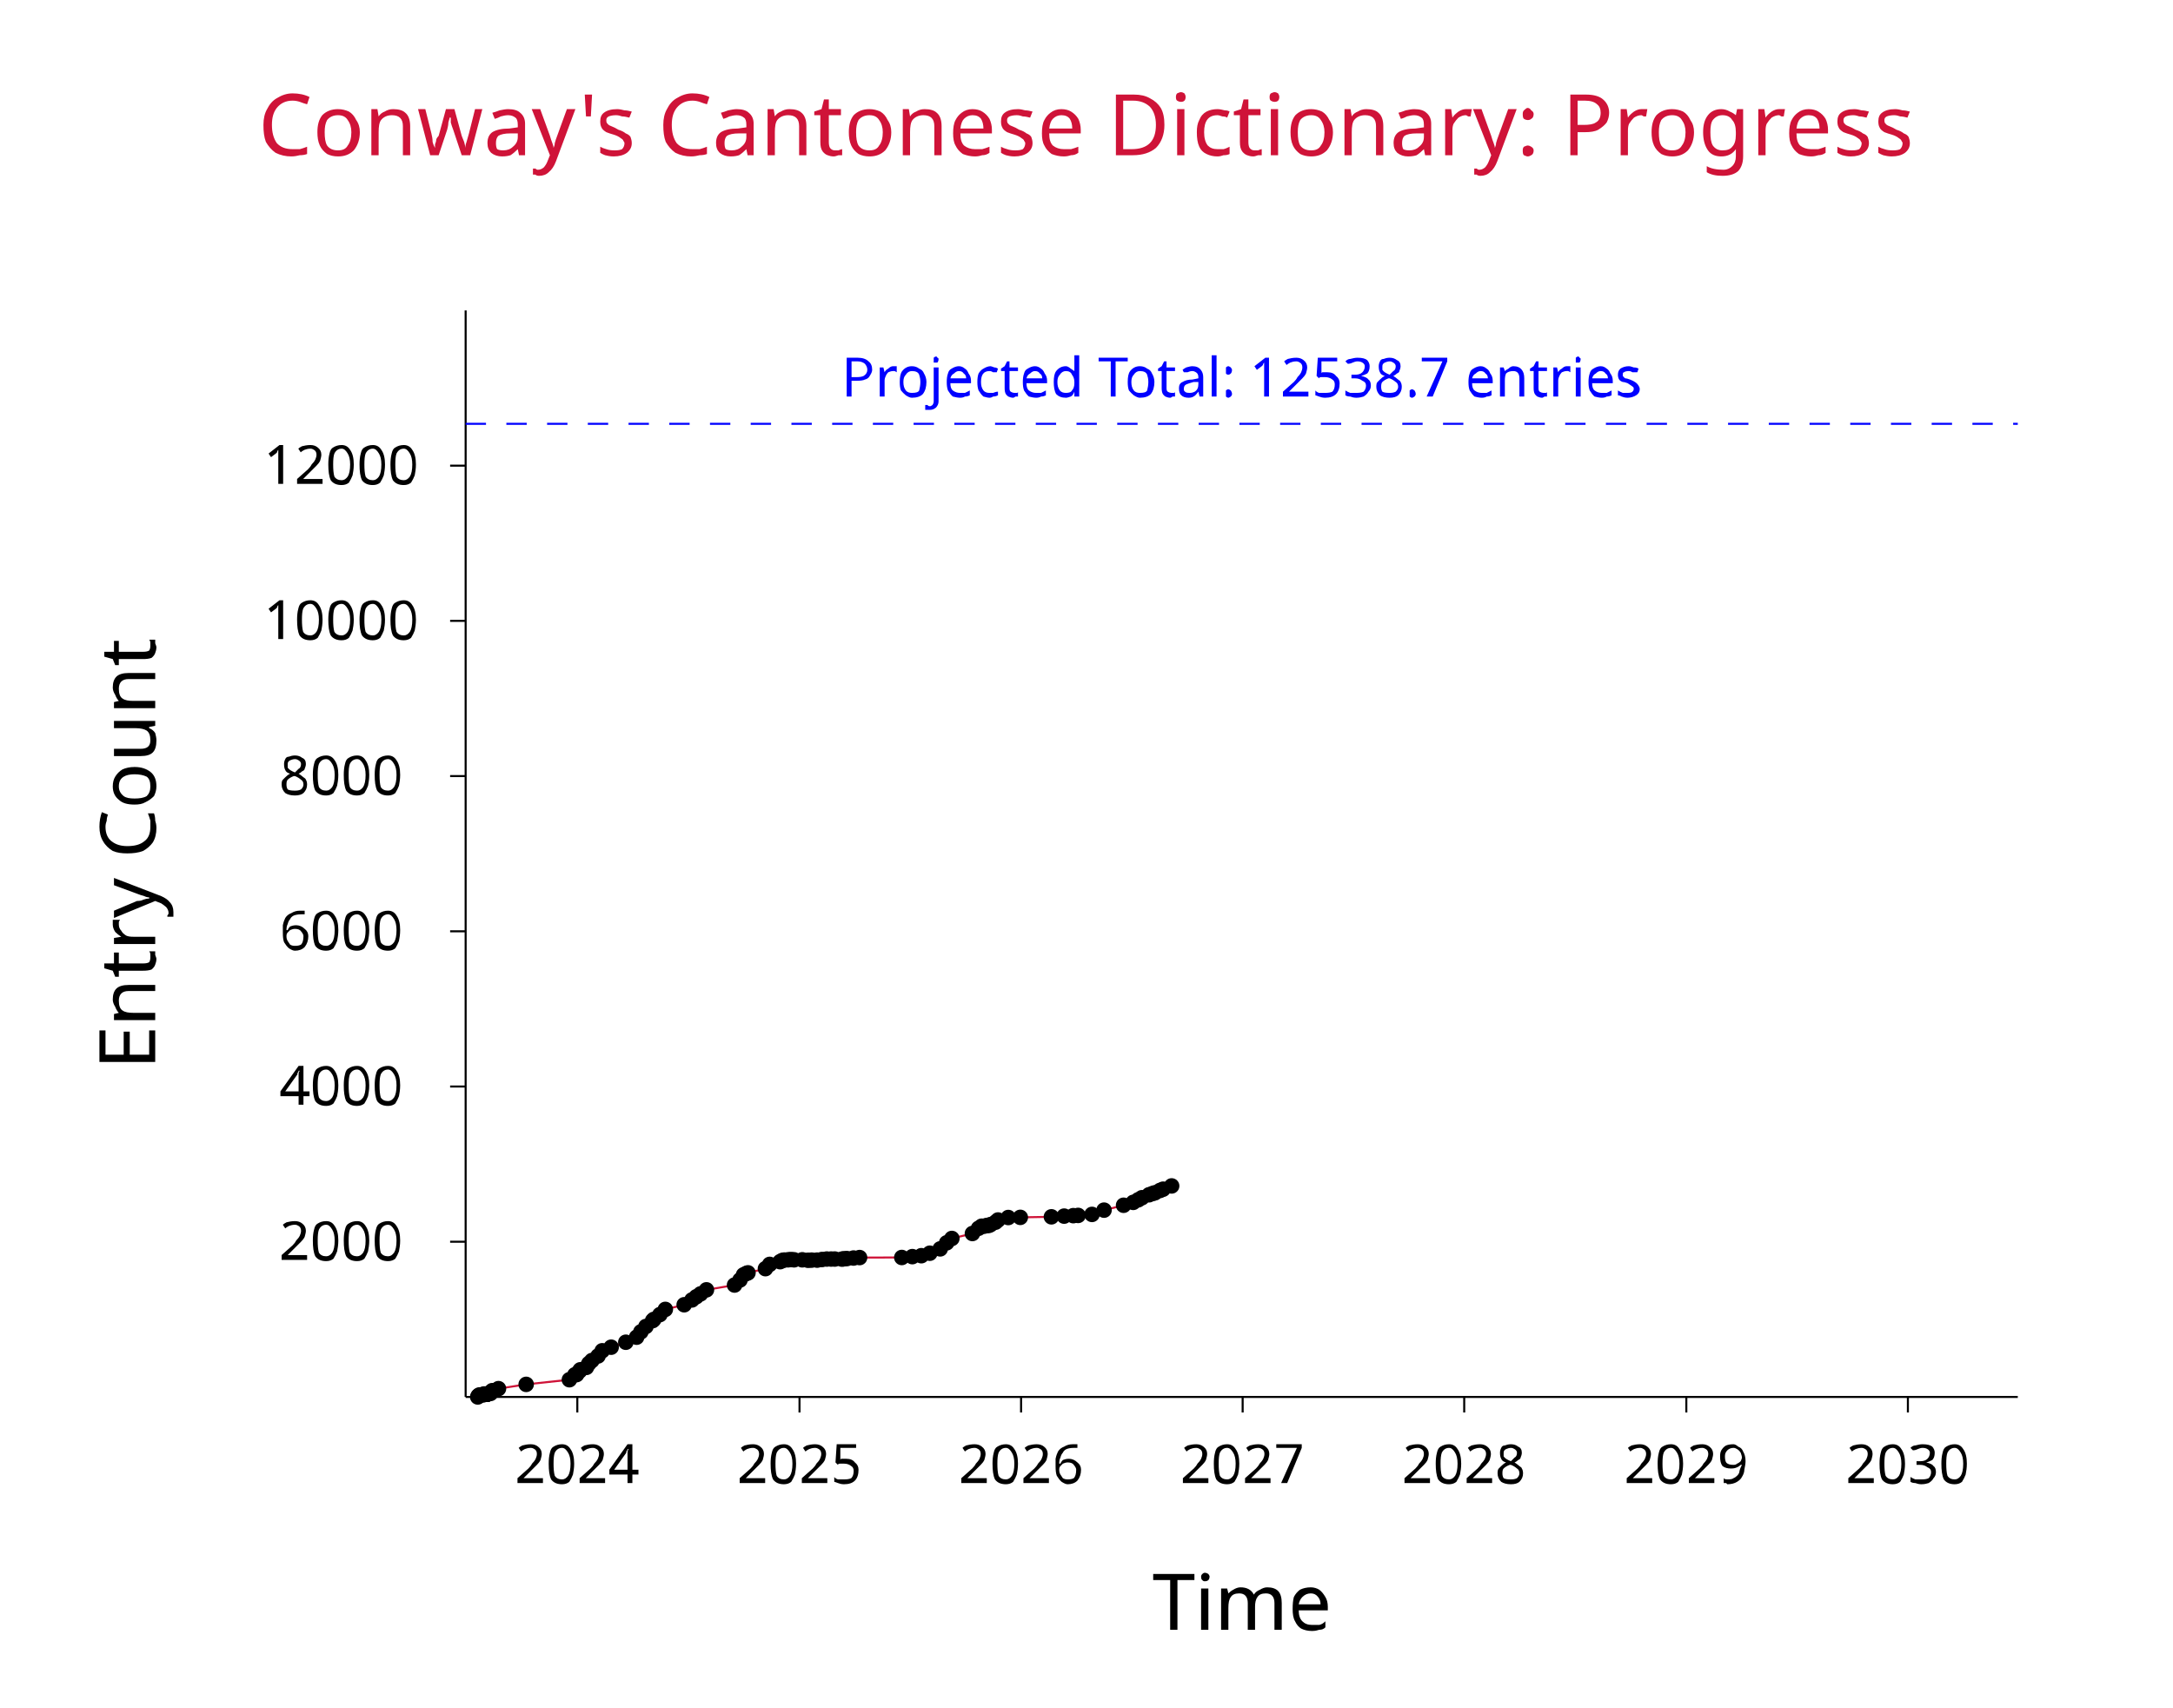
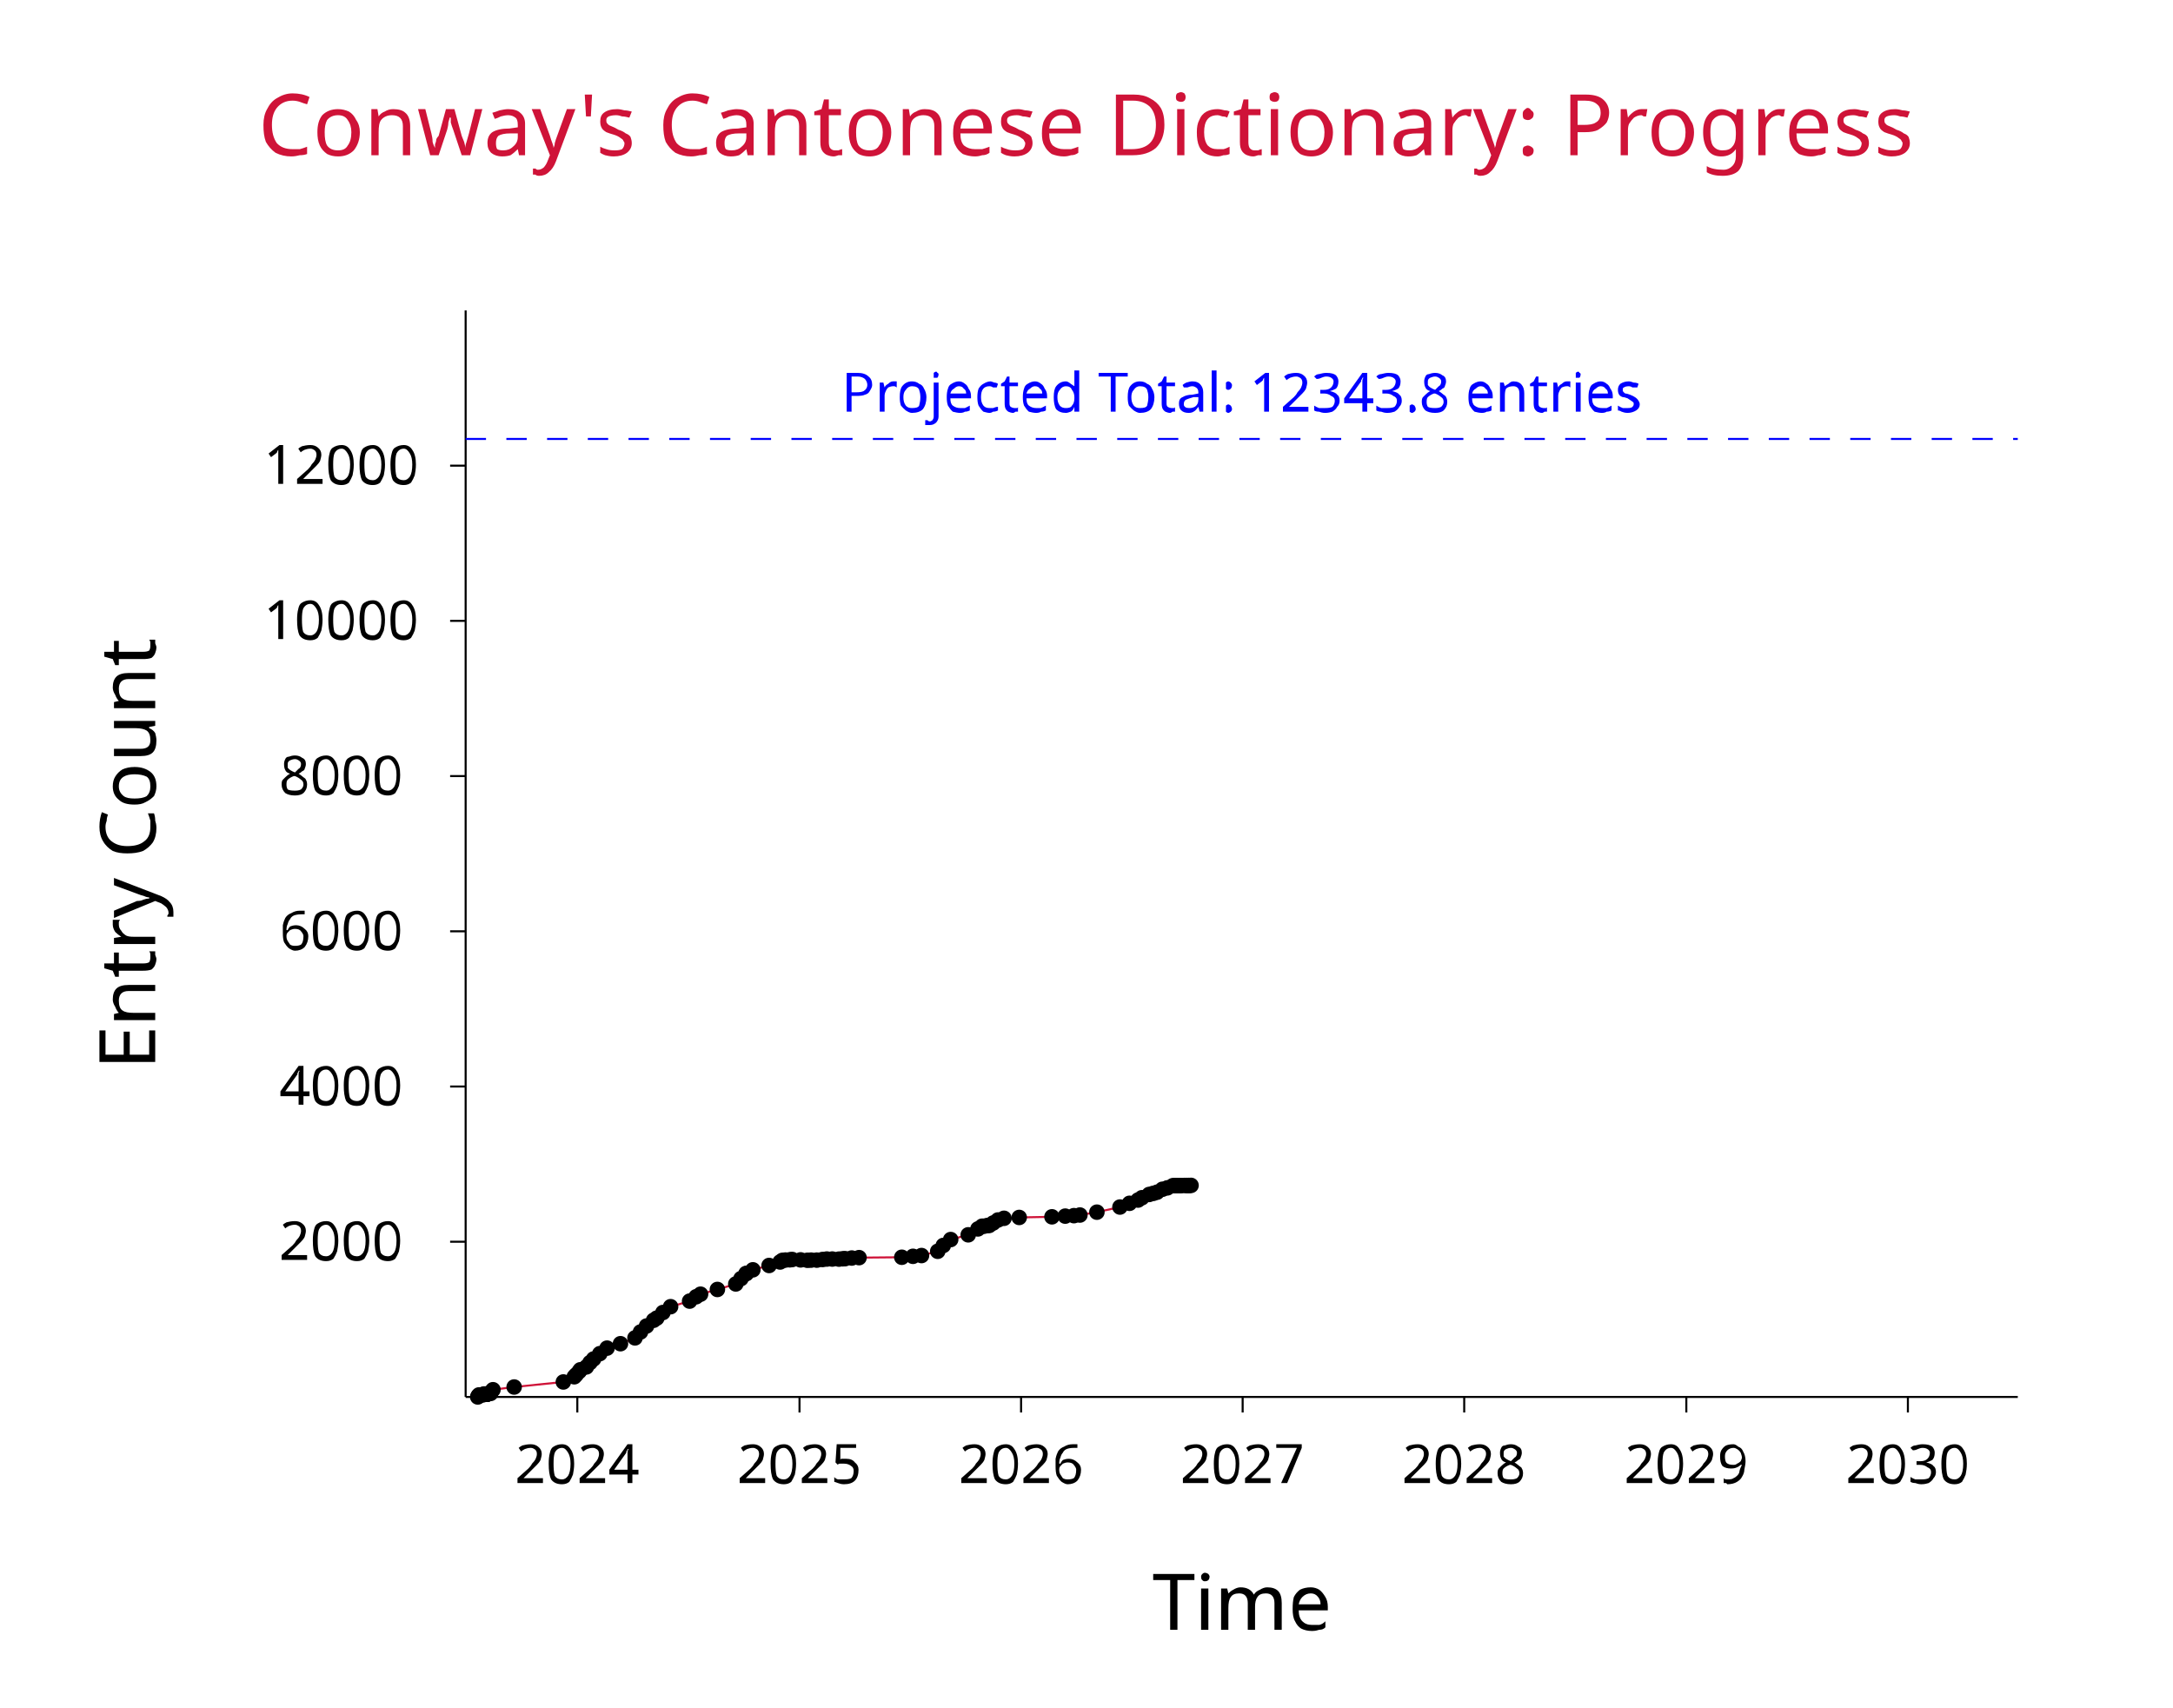
<svg xmlns="http://www.w3.org/2000/svg" viewBox="-6 -4 28 22" width="960px">
  <style>
circle:hover {fill: #cf1338}
circle {fill: black}
line, polyline {stroke: black; stroke-width: 0.104%}polyline {stroke: #cf1338}line.projected {stroke: blue; stroke-dasharray: 1.042%}
polyline {fill: none}text {font-family: sans-serif; font-size: 1px; text-anchor: middle}
text.projected {fill: blue; font-size: 0.7px}
text.tick {font-size: 0.7px}
text.title {fill: #cf1338; font-size: 1.1px}
</style>
  <text class="title" x="8" y="-2">Conway's Cantonese Dictionary: Progress</text>
  <line x1="0" y1="14" x2="20" y2="14" />
  <text x="10" y="14" dy="3em">Time</text>
  <line x1="1.439" y1="14" x2="1.439" y2="14.2" />
  <text class="tick" x="1.439" y="14.2" dy="1.3em">2024</text>
  <line x1="4.302" y1="14" x2="4.302" y2="14.2" />
  <text class="tick" x="4.302" y="14.2" dy="1.3em">2025</text>
  <line x1="7.157" y1="14" x2="7.157" y2="14.2" />
  <text class="tick" x="7.157" y="14.2" dy="1.3em">2026</text>
  <line x1="10.012" y1="14" x2="10.012" y2="14.2" />
  <text class="tick" x="10.012" y="14.2" dy="1.3em">2027</text>
  <line x1="12.867" y1="14" x2="12.867" y2="14.2" />
  <text class="tick" x="12.867" y="14.2" dy="1.3em">2028</text>
  <line x1="15.729" y1="14" x2="15.729" y2="14.2" />
  <text class="tick" x="15.729" y="14.2" dy="1.3em">2029</text>
  <line x1="18.584" y1="14" x2="18.584" y2="14.2" />
  <text class="tick" x="18.584" y="14.2" dy="1.3em">2030</text>
  <line x1="0" y1="14" x2="0" y2="0" />
  <text x="0" y="7" dy="-4em" transform="rotate(-90 0 7)">Entry Count</text>
  <line x1="0" y1="12" x2="-0.2" y2="12" />
  <text class="tick" x="-0.2" y="12" dx="-2em" dy="0.33em">2000</text>
  <line x1="0" y1="10" x2="-0.2" y2="10" />
  <text class="tick" x="-0.2" y="10" dx="-2em" dy="0.33em">4000</text>
  <line x1="0" y1="8" x2="-0.2" y2="8" />
  <text class="tick" x="-0.2" y="8" dx="-2em" dy="0.33em">6000</text>
  <line x1="0" y1="6" x2="-0.2" y2="6" />
  <text class="tick" x="-0.2" y="6" dx="-2em" dy="0.33em">8000</text>
  <line x1="0" y1="4" x2="-0.2" y2="4" />
  <text class="tick" x="-0.2" y="4" dx="-2em" dy="0.33em">10000</text>
  <line x1="0" y1="2" x2="-0.2" y2="2" />
  <text class="tick" x="-0.2" y="2" dx="-2em" dy="0.33em">12000</text>
-   <line class="projected" x1="0" y1="1.461" x2="20" y2="1.461" />
-   <text class="projected" x="10" y="1.461" dy="-0.5em">Projected Total: 12538.7 entries</text>
-   <polyline points="9.097,11.281 8.987,11.323 8.948,11.339 8.883,11.369 8.852,11.379 8.806,11.395 8.714,11.433 8.666,11.46 8.602,11.493 8.478,11.53 8.226,11.593 8.071,11.648 7.892,11.661 7.83,11.664 7.712,11.67 7.548,11.679 7.147,11.686 6.992,11.688 6.86,11.72 6.828,11.748 6.766,11.778 6.741,11.79 6.718,11.79 6.68,11.8 6.649,11.8 6.609,11.827 6.53,11.894 6.265,11.958 6.198,12.014 6.115,12.092 5.981,12.148 5.872,12.18 5.756,12.192 5.62,12.203 5.076,12.204 4.998,12.21 4.912,12.217 4.873,12.22 4.849,12.224 4.756,12.223 4.709,12.223 4.654,12.223 4.592,12.229 4.529,12.237 4.458,12.237 4.412,12.239 4.338,12.233 4.232,12.233 4.192,12.23 4.154,12.233 4.106,12.236 4.082,12.241 4.052,12.257 3.918,12.292 3.863,12.347 3.638,12.401 3.615,12.41 3.581,12.427 3.535,12.493 3.465,12.558 3.103,12.62 3.027,12.672 2.972,12.709 2.916,12.75 2.816,12.812 2.573,12.872 2.503,12.939 2.425,13.001 2.409,13.017 2.323,13.092 2.258,13.161 2.203,13.23 2.064,13.295 1.875,13.359 1.76,13.405 1.706,13.472 1.627,13.531 1.588,13.569 1.556,13.619 1.478,13.65 1.468,13.666 1.43,13.712 1.408,13.714 1.337,13.778 0.78,13.838 0.423,13.893 0.343,13.919 0.32,13.955 0.286,13.962 0.282,13.962 0.281,13.962 0.28,13.962 0.28,13.962 0.279,13.962 0.274,13.962 0.273,13.962 0.258,13.962 0.235,13.962 0.224,13.974 0.178,13.974 0.163,13.986 0.156,14" />
-   <circle cx="9.097" cy="11.281" r="0.1" />
-   <circle cx="8.987" cy="11.323" r="0.1" />
-   <circle cx="8.948" cy="11.339" r="0.1" />
-   <circle cx="8.883" cy="11.369" r="0.1" />
-   <circle cx="8.852" cy="11.379" r="0.1" />
-   <circle cx="8.806" cy="11.395" r="0.1" />
+   <line class="projected" x1="0" y1="1.656" x2="20" y2="1.656" />
+   <text class="projected" x="10" y="1.656" dy="-0.5em">Projected Total: 12343.8 entries</text>
+   <polyline points="9.347,11.274 9.323,11.275 9.313,11.275 9.292,11.275 9.266,11.275 9.214,11.277 9.206,11.277 9.167,11.277 9.157,11.277 9.135,11.277 9.113,11.278 9.042,11.306 8.978,11.324 8.909,11.362 8.86,11.377 8.807,11.391 8.714,11.433 8.664,11.463 8.554,11.505 8.431,11.553 8.134,11.619 7.915,11.656 7.838,11.664 7.726,11.67 7.555,11.679 7.133,11.687 6.937,11.698 6.859,11.72 6.797,11.759 6.747,11.79 6.726,11.79 6.68,11.8 6.655,11.8 6.601,11.835 6.476,11.911 6.25,11.972 6.155,12.048 6.083,12.123 5.874,12.178 5.764,12.188 5.62,12.2 5.069,12.205 4.975,12.21 4.889,12.218 4.858,12.22 4.811,12.224 4.724,12.223 4.654,12.223 4.599,12.229 4.525,12.237 4.451,12.237 4.404,12.239 4.316,12.234 4.208,12.229 4.176,12.233 4.121,12.236 4.082,12.24 4.052,12.261 3.91,12.306 3.701,12.362 3.617,12.41 3.613,12.41 3.548,12.475 3.481,12.544 3.244,12.615 3.027,12.676 2.97,12.709 2.886,12.765 2.641,12.837 2.542,12.912 2.463,12.984 2.422,13.012 2.331,13.086 2.253,13.163 2.182,13.239 1.995,13.314 1.822,13.371 1.729,13.442 1.649,13.511 1.603,13.557 1.556,13.613 1.478,13.65 1.463,13.672 1.425,13.713 1.4,13.74 1.259,13.807 0.625,13.872 0.352,13.907 0.321,13.955 0.283,13.962 0.282,13.962 0.281,13.962 0.28,13.962 0.279,13.962 0.274,13.962 0.273,13.962 0.258,13.962 0.235,13.962 0.22,13.974 0.172,13.974 0.161,13.99 0.156,14" />
+   <circle cx="9.347" cy="11.274" r="0.1" />
+   <circle cx="9.323" cy="11.275" r="0.1" />
+   <circle cx="9.313" cy="11.275" r="0.1" />
+   <circle cx="9.292" cy="11.275" r="0.1" />
+   <circle cx="9.266" cy="11.275" r="0.1" />
+   <circle cx="9.214" cy="11.277" r="0.1" />
+   <circle cx="9.206" cy="11.277" r="0.1" />
+   <circle cx="9.167" cy="11.277" r="0.1" />
+   <circle cx="9.157" cy="11.277" r="0.1" />
+   <circle cx="9.135" cy="11.277" r="0.1" />
+   <circle cx="9.113" cy="11.278" r="0.1" />
+   <circle cx="9.042" cy="11.306" r="0.1" />
+   <circle cx="8.978" cy="11.324" r="0.1" />
+   <circle cx="8.909" cy="11.362" r="0.1" />
+   <circle cx="8.86" cy="11.377" r="0.1" />
+   <circle cx="8.807" cy="11.391" r="0.1" />
  <circle cx="8.714" cy="11.433" r="0.1" />
-   <circle cx="8.666" cy="11.46" r="0.1" />
-   <circle cx="8.602" cy="11.493" r="0.1" />
-   <circle cx="8.478" cy="11.53" r="0.1" />
-   <circle cx="8.226" cy="11.593" r="0.1" />
-   <circle cx="8.071" cy="11.648" r="0.1" />
-   <circle cx="7.892" cy="11.661" r="0.1" />
-   <circle cx="7.83" cy="11.664" r="0.1" />
-   <circle cx="7.712" cy="11.67" r="0.1" />
-   <circle cx="7.548" cy="11.679" r="0.1" />
-   <circle cx="7.147" cy="11.686" r="0.1" />
-   <circle cx="6.992" cy="11.688" r="0.1" />
-   <circle cx="6.86" cy="11.72" r="0.1" />
-   <circle cx="6.828" cy="11.748" r="0.1" />
-   <circle cx="6.766" cy="11.778" r="0.1" />
-   <circle cx="6.741" cy="11.79" r="0.1" />
-   <circle cx="6.718" cy="11.79" r="0.1" />
+   <circle cx="8.664" cy="11.463" r="0.1" />
+   <circle cx="8.554" cy="11.505" r="0.1" />
+   <circle cx="8.431" cy="11.553" r="0.1" />
+   <circle cx="8.134" cy="11.619" r="0.1" />
+   <circle cx="7.915" cy="11.656" r="0.1" />
+   <circle cx="7.838" cy="11.664" r="0.1" />
+   <circle cx="7.726" cy="11.67" r="0.1" />
+   <circle cx="7.555" cy="11.679" r="0.1" />
+   <circle cx="7.133" cy="11.687" r="0.1" />
+   <circle cx="6.937" cy="11.698" r="0.1" />
+   <circle cx="6.859" cy="11.72" r="0.1" />
+   <circle cx="6.797" cy="11.759" r="0.1" />
+   <circle cx="6.747" cy="11.79" r="0.1" />
+   <circle cx="6.726" cy="11.79" r="0.1" />
  <circle cx="6.68" cy="11.8" r="0.1" />
-   <circle cx="6.649" cy="11.8" r="0.1" />
-   <circle cx="6.609" cy="11.827" r="0.1" />
-   <circle cx="6.53" cy="11.894" r="0.1" />
-   <circle cx="6.265" cy="11.958" r="0.1" />
-   <circle cx="6.198" cy="12.014" r="0.1" />
-   <circle cx="6.115" cy="12.092" r="0.1" />
-   <circle cx="5.981" cy="12.148" r="0.1" />
-   <circle cx="5.872" cy="12.18" r="0.1" />
-   <circle cx="5.756" cy="12.192" r="0.1" />
-   <circle cx="5.62" cy="12.203" r="0.1" />
-   <circle cx="5.076" cy="12.204" r="0.1" />
-   <circle cx="4.998" cy="12.21" r="0.1" />
-   <circle cx="4.912" cy="12.217" r="0.1" />
-   <circle cx="4.873" cy="12.22" r="0.1" />
-   <circle cx="4.849" cy="12.224" r="0.1" />
-   <circle cx="4.756" cy="12.223" r="0.1" />
-   <circle cx="4.709" cy="12.223" r="0.1" />
+   <circle cx="6.655" cy="11.8" r="0.1" />
+   <circle cx="6.601" cy="11.835" r="0.1" />
+   <circle cx="6.476" cy="11.911" r="0.1" />
+   <circle cx="6.25" cy="11.972" r="0.1" />
+   <circle cx="6.155" cy="12.048" r="0.1" />
+   <circle cx="6.083" cy="12.123" r="0.1" />
+   <circle cx="5.874" cy="12.178" r="0.1" />
+   <circle cx="5.764" cy="12.188" r="0.1" />
+   <circle cx="5.62" cy="12.2" r="0.1" />
+   <circle cx="5.069" cy="12.205" r="0.1" />
+   <circle cx="4.975" cy="12.21" r="0.1" />
+   <circle cx="4.889" cy="12.218" r="0.1" />
+   <circle cx="4.858" cy="12.22" r="0.1" />
+   <circle cx="4.811" cy="12.224" r="0.1" />
+   <circle cx="4.724" cy="12.223" r="0.1" />
  <circle cx="4.654" cy="12.223" r="0.1" />
-   <circle cx="4.592" cy="12.229" r="0.1" />
-   <circle cx="4.529" cy="12.237" r="0.1" />
-   <circle cx="4.458" cy="12.237" r="0.1" />
-   <circle cx="4.412" cy="12.239" r="0.1" />
-   <circle cx="4.338" cy="12.233" r="0.1" />
-   <circle cx="4.232" cy="12.233" r="0.1" />
-   <circle cx="4.192" cy="12.23" r="0.1" />
-   <circle cx="4.154" cy="12.233" r="0.1" />
-   <circle cx="4.106" cy="12.236" r="0.1" />
-   <circle cx="4.082" cy="12.241" r="0.1" />
-   <circle cx="4.052" cy="12.257" r="0.1" />
-   <circle cx="3.918" cy="12.292" r="0.1" />
-   <circle cx="3.863" cy="12.347" r="0.1" />
-   <circle cx="3.638" cy="12.401" r="0.1" />
-   <circle cx="3.615" cy="12.41" r="0.1" />
-   <circle cx="3.581" cy="12.427" r="0.1" />
-   <circle cx="3.535" cy="12.493" r="0.1" />
-   <circle cx="3.465" cy="12.558" r="0.1" />
-   <circle cx="3.103" cy="12.62" r="0.1" />
-   <circle cx="3.027" cy="12.672" r="0.1" />
-   <circle cx="2.972" cy="12.709" r="0.1" />
-   <circle cx="2.916" cy="12.75" r="0.1" />
-   <circle cx="2.816" cy="12.812" r="0.1" />
-   <circle cx="2.573" cy="12.872" r="0.1" />
-   <circle cx="2.503" cy="12.939" r="0.1" />
-   <circle cx="2.425" cy="13.001" r="0.1" />
-   <circle cx="2.409" cy="13.017" r="0.1" />
-   <circle cx="2.323" cy="13.092" r="0.1" />
-   <circle cx="2.258" cy="13.161" r="0.1" />
-   <circle cx="2.203" cy="13.23" r="0.1" />
-   <circle cx="2.064" cy="13.295" r="0.1" />
-   <circle cx="1.875" cy="13.359" r="0.1" />
-   <circle cx="1.76" cy="13.405" r="0.1" />
-   <circle cx="1.706" cy="13.472" r="0.1" />
-   <circle cx="1.627" cy="13.531" r="0.1" />
-   <circle cx="1.588" cy="13.569" r="0.1" />
-   <circle cx="1.556" cy="13.619" r="0.1" />
+   <circle cx="4.599" cy="12.229" r="0.1" />
+   <circle cx="4.525" cy="12.237" r="0.1" />
+   <circle cx="4.451" cy="12.237" r="0.1" />
+   <circle cx="4.404" cy="12.239" r="0.1" />
+   <circle cx="4.316" cy="12.234" r="0.1" />
+   <circle cx="4.208" cy="12.229" r="0.1" />
+   <circle cx="4.176" cy="12.233" r="0.1" />
+   <circle cx="4.121" cy="12.236" r="0.1" />
+   <circle cx="4.082" cy="12.24" r="0.1" />
+   <circle cx="4.052" cy="12.261" r="0.1" />
+   <circle cx="3.91" cy="12.306" r="0.1" />
+   <circle cx="3.701" cy="12.362" r="0.1" />
+   <circle cx="3.617" cy="12.41" r="0.1" />
+   <circle cx="3.613" cy="12.41" r="0.1" />
+   <circle cx="3.548" cy="12.475" r="0.1" />
+   <circle cx="3.481" cy="12.544" r="0.1" />
+   <circle cx="3.244" cy="12.615" r="0.1" />
+   <circle cx="3.027" cy="12.676" r="0.1" />
+   <circle cx="2.97" cy="12.709" r="0.1" />
+   <circle cx="2.886" cy="12.765" r="0.1" />
+   <circle cx="2.641" cy="12.837" r="0.1" />
+   <circle cx="2.542" cy="12.912" r="0.1" />
+   <circle cx="2.463" cy="12.984" r="0.1" />
+   <circle cx="2.422" cy="13.012" r="0.1" />
+   <circle cx="2.331" cy="13.086" r="0.1" />
+   <circle cx="2.253" cy="13.163" r="0.1" />
+   <circle cx="2.182" cy="13.239" r="0.1" />
+   <circle cx="1.995" cy="13.314" r="0.1" />
+   <circle cx="1.822" cy="13.371" r="0.1" />
+   <circle cx="1.729" cy="13.442" r="0.1" />
+   <circle cx="1.649" cy="13.511" r="0.1" />
+   <circle cx="1.603" cy="13.557" r="0.1" />
+   <circle cx="1.556" cy="13.613" r="0.1" />
  <circle cx="1.478" cy="13.65" r="0.1" />
-   <circle cx="1.468" cy="13.666" r="0.1" />
-   <circle cx="1.43" cy="13.712" r="0.1" />
-   <circle cx="1.408" cy="13.714" r="0.1" />
-   <circle cx="1.337" cy="13.778" r="0.1" />
-   <circle cx="0.78" cy="13.838" r="0.1" />
-   <circle cx="0.423" cy="13.893" r="0.1" />
-   <circle cx="0.343" cy="13.919" r="0.1" />
-   <circle cx="0.32" cy="13.955" r="0.1" />
-   <circle cx="0.286" cy="13.962" r="0.1" />
+   <circle cx="1.463" cy="13.672" r="0.1" />
+   <circle cx="1.425" cy="13.713" r="0.1" />
+   <circle cx="1.4" cy="13.74" r="0.1" />
+   <circle cx="1.259" cy="13.807" r="0.1" />
+   <circle cx="0.625" cy="13.872" r="0.1" />
+   <circle cx="0.352" cy="13.907" r="0.1" />
+   <circle cx="0.321" cy="13.955" r="0.1" />
+   <circle cx="0.283" cy="13.962" r="0.1" />
  <circle cx="0.282" cy="13.962" r="0.1" />
  <circle cx="0.281" cy="13.962" r="0.1" />
-   <circle cx="0.28" cy="13.962" r="0.1" />
  <circle cx="0.28" cy="13.962" r="0.1" />
  <circle cx="0.279" cy="13.962" r="0.1" />
  <circle cx="0.274" cy="13.962" r="0.1" />
  <circle cx="0.273" cy="13.962" r="0.1" />
  <circle cx="0.258" cy="13.962" r="0.1" />
  <circle cx="0.235" cy="13.962" r="0.1" />
-   <circle cx="0.224" cy="13.974" r="0.1" />
-   <circle cx="0.178" cy="13.974" r="0.1" />
-   <circle cx="0.163" cy="13.986" r="0.1" />
+   <circle cx="0.22" cy="13.974" r="0.1" />
+   <circle cx="0.172" cy="13.974" r="0.1" />
+   <circle cx="0.161" cy="13.99" r="0.1" />
  <circle cx="0.156" cy="14" r="0.1" />
</svg>
